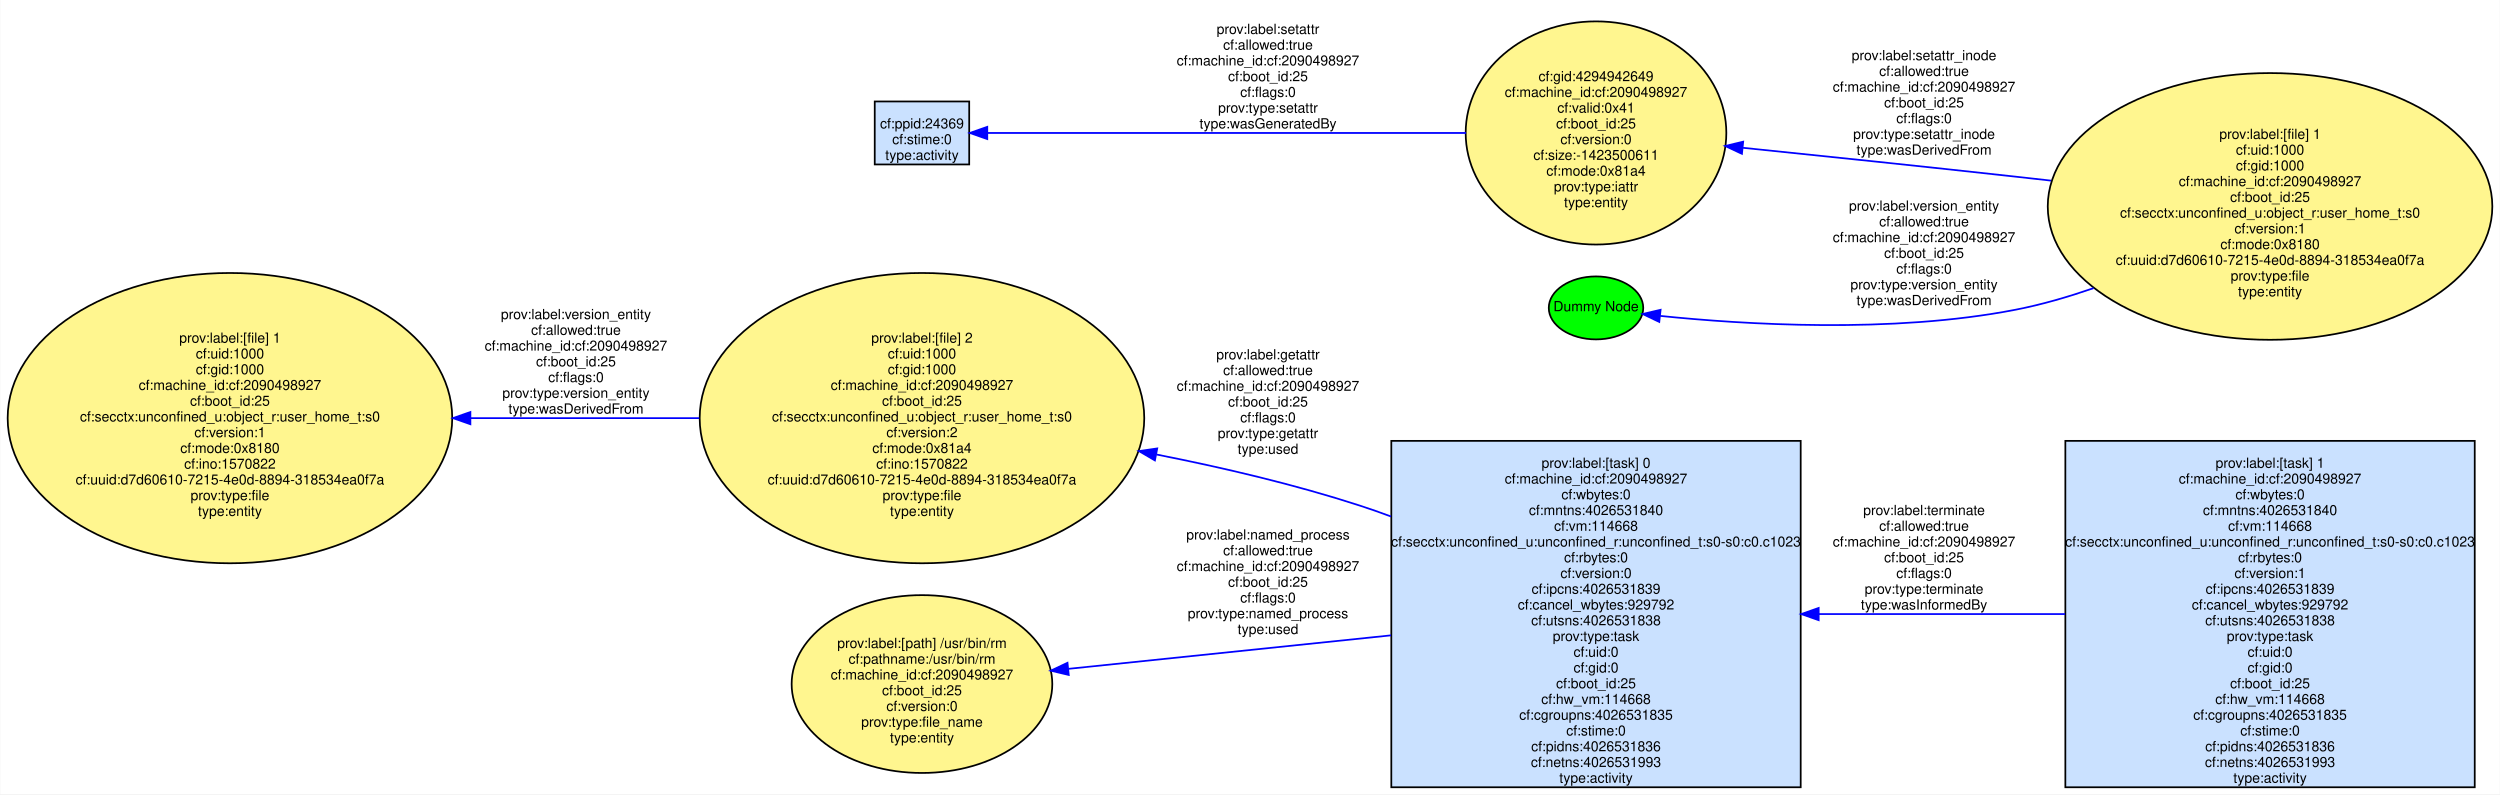
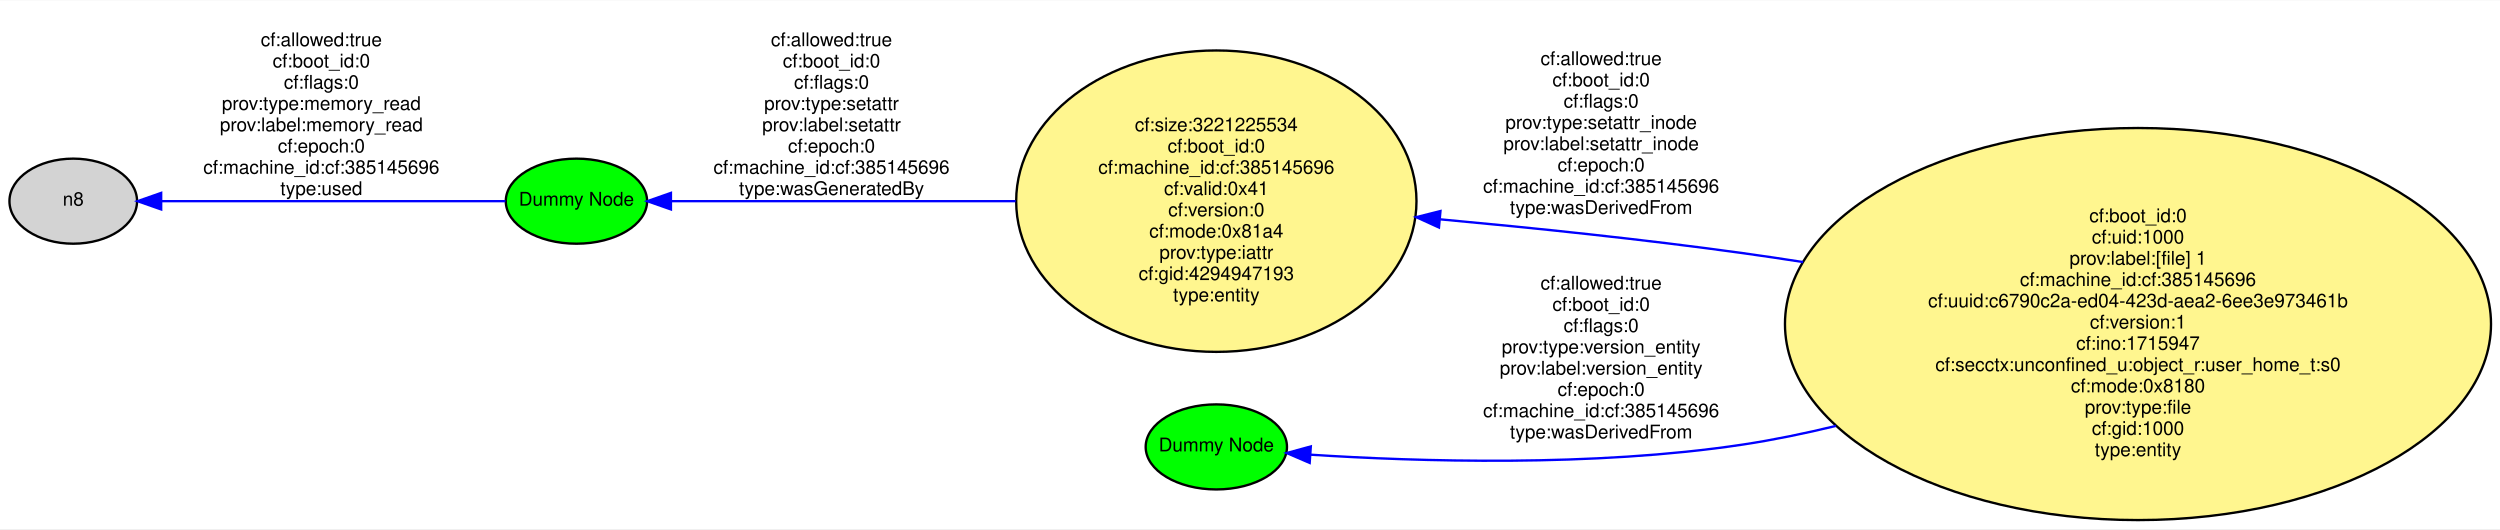
- <svg xmlns="http://www.w3.org/2000/svg" width="1429pt" height="454pt" viewBox="0.00 0.00 1428.68 454.00">
-   <g id="graph0" class="graph" transform="scale(1 1) rotate(0) translate(4 450)">
-     <polygon fill="#ffffff" stroke="transparent" points="-4,4 -4,-450 1424.675,-450 1424.675,4 -4,4" />
+ <svg xmlns="http://www.w3.org/2000/svg" width="1058pt" height="224pt" viewBox="0.00 0.00 1058.01 223.73">
+   <g id="graph0" class="graph" transform="scale(1 1) rotate(0) translate(4 219.7315)">
+     <polygon fill="#ffffff" stroke="transparent" points="-4,4 -4,-219.732 1054.007,-219.732 1054.007,4 -4,4" />
    <g id="node1" class="node">
-       <polygon fill="#cae1ff" stroke="#000000" points="1025.117,-198 791.117,-198 791.117,0 1025.117,0 1025.117,-198" />
-       <text text-anchor="middle" x="908.117" y="-182.6" font-family="Helvetica,sans-Serif" font-size="8.00" fill="#000000">prov:label:[task] 0</text>
-       <text text-anchor="middle" x="908.117" y="-173.6" font-family="Helvetica,sans-Serif" font-size="8.00" fill="#000000">cf:machine_id:cf:2090498927</text>
-       <text text-anchor="middle" x="908.117" y="-164.6" font-family="Helvetica,sans-Serif" font-size="8.00" fill="#000000">cf:wbytes:0</text>
-       <text text-anchor="middle" x="908.117" y="-155.6" font-family="Helvetica,sans-Serif" font-size="8.00" fill="#000000">cf:mntns:4026531840</text>
-       <text text-anchor="middle" x="908.117" y="-146.6" font-family="Helvetica,sans-Serif" font-size="8.00" fill="#000000">cf:vm:114668</text>
-       <text text-anchor="middle" x="908.117" y="-137.6" font-family="Helvetica,sans-Serif" font-size="8.00" fill="#000000">cf:secctx:unconfined_u:unconfined_r:unconfined_t:s0-s0:c0.c1023</text>
-       <text text-anchor="middle" x="908.117" y="-128.6" font-family="Helvetica,sans-Serif" font-size="8.00" fill="#000000">cf:rbytes:0</text>
-       <text text-anchor="middle" x="908.117" y="-119.6" font-family="Helvetica,sans-Serif" font-size="8.00" fill="#000000">cf:version:0</text>
-       <text text-anchor="middle" x="908.117" y="-110.6" font-family="Helvetica,sans-Serif" font-size="8.00" fill="#000000">cf:ipcns:4026531839</text>
-       <text text-anchor="middle" x="908.117" y="-101.6" font-family="Helvetica,sans-Serif" font-size="8.00" fill="#000000">cf:cancel_wbytes:929792</text>
-       <text text-anchor="middle" x="908.117" y="-92.6" font-family="Helvetica,sans-Serif" font-size="8.00" fill="#000000">cf:utsns:4026531838</text>
-       <text text-anchor="middle" x="908.117" y="-83.6" font-family="Helvetica,sans-Serif" font-size="8.00" fill="#000000">prov:type:task</text>
-       <text text-anchor="middle" x="908.117" y="-74.6" font-family="Helvetica,sans-Serif" font-size="8.00" fill="#000000">cf:uid:0</text>
-       <text text-anchor="middle" x="908.117" y="-65.6" font-family="Helvetica,sans-Serif" font-size="8.00" fill="#000000">cf:gid:0</text>
-       <text text-anchor="middle" x="908.117" y="-56.6" font-family="Helvetica,sans-Serif" font-size="8.00" fill="#000000">cf:boot_id:25</text>
-       <text text-anchor="middle" x="908.117" y="-47.6" font-family="Helvetica,sans-Serif" font-size="8.00" fill="#000000">cf:hw_vm:114668</text>
-       <text text-anchor="middle" x="908.117" y="-38.6" font-family="Helvetica,sans-Serif" font-size="8.00" fill="#000000">cf:cgroupns:4026531835</text>
-       <text text-anchor="middle" x="908.117" y="-29.6" font-family="Helvetica,sans-Serif" font-size="8.00" fill="#000000">cf:stime:0</text>
-       <text text-anchor="middle" x="908.117" y="-20.6" font-family="Helvetica,sans-Serif" font-size="8.00" fill="#000000">cf:pidns:4026531836</text>
-       <text text-anchor="middle" x="908.117" y="-11.6" font-family="Helvetica,sans-Serif" font-size="8.00" fill="#000000">cf:netns:4026531993</text>
-       <text text-anchor="middle" x="908.117" y="-2.6" font-family="Helvetica,sans-Serif" font-size="8.00" fill="#000000">type:activity</text>
+       <ellipse fill="#fff68f" stroke="#000000" cx="510.755" cy="-134.732" rx="84.706" ry="63.779" />
+       <text text-anchor="middle" x="510.755" y="-164.332" font-family="Helvetica,sans-Serif" font-size="8.00" fill="#000000">cf:size:3221225534</text>
+       <text text-anchor="middle" x="510.755" y="-155.332" font-family="Helvetica,sans-Serif" font-size="8.00" fill="#000000">cf:boot_id:0</text>
+       <text text-anchor="middle" x="510.755" y="-146.332" font-family="Helvetica,sans-Serif" font-size="8.00" fill="#000000">cf:machine_id:cf:385145696</text>
+       <text text-anchor="middle" x="510.755" y="-137.332" font-family="Helvetica,sans-Serif" font-size="8.00" fill="#000000">cf:valid:0x41</text>
+       <text text-anchor="middle" x="510.755" y="-128.332" font-family="Helvetica,sans-Serif" font-size="8.00" fill="#000000">cf:version:0</text>
+       <text text-anchor="middle" x="510.755" y="-119.332" font-family="Helvetica,sans-Serif" font-size="8.00" fill="#000000">cf:mode:0x81a4</text>
+       <text text-anchor="middle" x="510.755" y="-110.332" font-family="Helvetica,sans-Serif" font-size="8.00" fill="#000000">prov:type:iattr</text>
+       <text text-anchor="middle" x="510.755" y="-101.332" font-family="Helvetica,sans-Serif" font-size="8.00" fill="#000000">cf:gid:4294947193</text>
+       <text text-anchor="middle" x="510.755" y="-92.332" font-family="Helvetica,sans-Serif" font-size="8.00" fill="#000000">type:entity</text>
+     </g>
+     <g id="node3" class="node">
+       <ellipse fill="#00ff00" stroke="#000000" cx="239.951" cy="-134.732" rx="29.902" ry="18" />
+       <text text-anchor="middle" x="239.951" y="-132.832" font-family="Helvetica,sans-Serif" font-size="8.00" fill="#000000">Dummy Node</text>
+     </g>
+     <g id="edge2" class="edge">
+       <path fill="none" stroke="#0000ff" d="M425.814,-134.732C377.182,-134.732 318.416,-134.732 280.163,-134.732" />
+       <polygon fill="#0000ff" stroke="#0000ff" points="279.943,-131.232 269.943,-134.732 279.943,-138.232 279.943,-131.232" />
+       <text text-anchor="middle" x="347.902" y="-200.332" font-family="Helvetica,sans-Serif" font-size="8.00" fill="#000000">cf:allowed:true</text>
+       <text text-anchor="middle" x="347.902" y="-191.332" font-family="Helvetica,sans-Serif" font-size="8.00" fill="#000000">cf:boot_id:0</text>
+       <text text-anchor="middle" x="347.902" y="-182.332" font-family="Helvetica,sans-Serif" font-size="8.00" fill="#000000">cf:flags:0</text>
+       <text text-anchor="middle" x="347.902" y="-173.332" font-family="Helvetica,sans-Serif" font-size="8.00" fill="#000000">prov:type:setattr</text>
+       <text text-anchor="middle" x="347.902" y="-164.332" font-family="Helvetica,sans-Serif" font-size="8.00" fill="#000000">prov:label:setattr</text>
+       <text text-anchor="middle" x="347.902" y="-155.332" font-family="Helvetica,sans-Serif" font-size="8.00" fill="#000000">cf:epoch:0</text>
+       <text text-anchor="middle" x="347.902" y="-146.332" font-family="Helvetica,sans-Serif" font-size="8.00" fill="#000000">cf:machine_id:cf:385145696</text>
+       <text text-anchor="middle" x="347.902" y="-137.332" font-family="Helvetica,sans-Serif" font-size="8.00" fill="#000000">type:wasGeneratedBy</text>
+     </g>
+     <g id="node2" class="node">
+       <ellipse fill="#fff68f" stroke="#000000" cx="900.807" cy="-82.731" rx="149.399" ry="82.964" />
+       <text text-anchor="middle" x="900.807" y="-125.832" font-family="Helvetica,sans-Serif" font-size="8.00" fill="#000000">cf:boot_id:0</text>
+       <text text-anchor="middle" x="900.807" y="-116.832" font-family="Helvetica,sans-Serif" font-size="8.00" fill="#000000">cf:uid:1000</text>
+       <text text-anchor="middle" x="900.807" y="-107.832" font-family="Helvetica,sans-Serif" font-size="8.00" fill="#000000">prov:label:[file] 1</text>
+       <text text-anchor="middle" x="900.807" y="-98.832" font-family="Helvetica,sans-Serif" font-size="8.00" fill="#000000">cf:machine_id:cf:385145696</text>
+       <text text-anchor="middle" x="900.807" y="-89.832" font-family="Helvetica,sans-Serif" font-size="8.00" fill="#000000">cf:uuid:c6790c2a-ed04-423d-aea2-6ee3e973461b</text>
+       <text text-anchor="middle" x="900.807" y="-80.832" font-family="Helvetica,sans-Serif" font-size="8.00" fill="#000000">cf:version:1</text>
+       <text text-anchor="middle" x="900.807" y="-71.832" font-family="Helvetica,sans-Serif" font-size="8.00" fill="#000000">cf:ino:1715947</text>
+       <text text-anchor="middle" x="900.807" y="-62.831" font-family="Helvetica,sans-Serif" font-size="8.00" fill="#000000">cf:secctx:unconfined_u:object_r:user_home_t:s0</text>
+       <text text-anchor="middle" x="900.807" y="-53.831" font-family="Helvetica,sans-Serif" font-size="8.00" fill="#000000">cf:mode:0x8180</text>
+       <text text-anchor="middle" x="900.807" y="-44.831" font-family="Helvetica,sans-Serif" font-size="8.00" fill="#000000">prov:type:file</text>
+       <text text-anchor="middle" x="900.807" y="-35.831" font-family="Helvetica,sans-Serif" font-size="8.00" fill="#000000">cf:gid:1000</text>
+       <text text-anchor="middle" x="900.807" y="-26.831" font-family="Helvetica,sans-Serif" font-size="8.00" fill="#000000">type:entity</text>
+     </g>
+     <g id="edge4" class="edge">
+       <path fill="none" stroke="#0000ff" d="M759.087,-108.96C750.477,-110.305 741.933,-111.576 733.608,-112.731 691.718,-118.548 645.19,-123.394 605.529,-127.043" />
+       <polygon fill="#0000ff" stroke="#0000ff" points="604.977,-123.579 595.335,-127.969 605.611,-130.55 604.977,-123.579" />
+       <text text-anchor="middle" x="673.608" y="-192.332" font-family="Helvetica,sans-Serif" font-size="8.00" fill="#000000">cf:allowed:true</text>
+       <text text-anchor="middle" x="673.608" y="-183.332" font-family="Helvetica,sans-Serif" font-size="8.00" fill="#000000">cf:boot_id:0</text>
+       <text text-anchor="middle" x="673.608" y="-174.332" font-family="Helvetica,sans-Serif" font-size="8.00" fill="#000000">cf:flags:0</text>
+       <text text-anchor="middle" x="673.608" y="-165.332" font-family="Helvetica,sans-Serif" font-size="8.00" fill="#000000">prov:type:setattr_inode</text>
+       <text text-anchor="middle" x="673.608" y="-156.332" font-family="Helvetica,sans-Serif" font-size="8.00" fill="#000000">prov:label:setattr_inode</text>
+       <text text-anchor="middle" x="673.608" y="-147.332" font-family="Helvetica,sans-Serif" font-size="8.00" fill="#000000">cf:epoch:0</text>
+       <text text-anchor="middle" x="673.608" y="-138.332" font-family="Helvetica,sans-Serif" font-size="8.00" fill="#000000">cf:machine_id:cf:385145696</text>
+       <text text-anchor="middle" x="673.608" y="-129.332" font-family="Helvetica,sans-Serif" font-size="8.00" fill="#000000">type:wasDerivedFrom</text>
    </g>
    <g id="node4" class="node">
-       <ellipse fill="#fff68f" stroke="#000000" cx="522.838" cy="-211" rx="127.059" ry="82.964" />
-       <text text-anchor="middle" x="522.838" y="-254.1" font-family="Helvetica,sans-Serif" font-size="8.00" fill="#000000">prov:label:[file] 2</text>
-       <text text-anchor="middle" x="522.838" y="-245.1" font-family="Helvetica,sans-Serif" font-size="8.00" fill="#000000">cf:uid:1000</text>
-       <text text-anchor="middle" x="522.838" y="-236.1" font-family="Helvetica,sans-Serif" font-size="8.00" fill="#000000">cf:gid:1000</text>
-       <text text-anchor="middle" x="522.838" y="-227.1" font-family="Helvetica,sans-Serif" font-size="8.00" fill="#000000">cf:machine_id:cf:2090498927</text>
-       <text text-anchor="middle" x="522.838" y="-218.1" font-family="Helvetica,sans-Serif" font-size="8.00" fill="#000000">cf:boot_id:25</text>
-       <text text-anchor="middle" x="522.838" y="-209.1" font-family="Helvetica,sans-Serif" font-size="8.00" fill="#000000">cf:secctx:unconfined_u:object_r:user_home_t:s0</text>
-       <text text-anchor="middle" x="522.838" y="-200.1" font-family="Helvetica,sans-Serif" font-size="8.00" fill="#000000">cf:version:2</text>
-       <text text-anchor="middle" x="522.838" y="-191.1" font-family="Helvetica,sans-Serif" font-size="8.00" fill="#000000">cf:mode:0x81a4</text>
-       <text text-anchor="middle" x="522.838" y="-182.1" font-family="Helvetica,sans-Serif" font-size="8.00" fill="#000000">cf:ino:1570822</text>
-       <text text-anchor="middle" x="522.838" y="-173.1" font-family="Helvetica,sans-Serif" font-size="8.00" fill="#000000">cf:uuid:d7d60610-7215-4e0d-8894-318534ea0f7a</text>
-       <text text-anchor="middle" x="522.838" y="-164.1" font-family="Helvetica,sans-Serif" font-size="8.00" fill="#000000">prov:type:file</text>
-       <text text-anchor="middle" x="522.838" y="-155.1" font-family="Helvetica,sans-Serif" font-size="8.00" fill="#000000">type:entity</text>
+       <ellipse fill="#00ff00" stroke="#000000" cx="510.755" cy="-30.732" rx="29.902" ry="18" />
+       <text text-anchor="middle" x="510.755" y="-28.831" font-family="Helvetica,sans-Serif" font-size="8.00" fill="#000000">Dummy Node</text>
+     </g>
+     <g id="edge3" class="edge">
+       <path fill="none" stroke="#0000ff" d="M772.971,-39.622C759.796,-36.421 746.51,-33.685 733.608,-31.732 670.215,-22.133 595.512,-24.542 550.705,-27.435" />
+       <polygon fill="#0000ff" stroke="#0000ff" points="550.263,-23.957 540.526,-28.134 550.742,-30.941 550.263,-23.957" />
+       <text text-anchor="middle" x="673.608" y="-97.332" font-family="Helvetica,sans-Serif" font-size="8.00" fill="#000000">cf:allowed:true</text>
+       <text text-anchor="middle" x="673.608" y="-88.332" font-family="Helvetica,sans-Serif" font-size="8.00" fill="#000000">cf:boot_id:0</text>
+       <text text-anchor="middle" x="673.608" y="-79.332" font-family="Helvetica,sans-Serif" font-size="8.00" fill="#000000">cf:flags:0</text>
+       <text text-anchor="middle" x="673.608" y="-70.332" font-family="Helvetica,sans-Serif" font-size="8.00" fill="#000000">prov:type:version_entity</text>
+       <text text-anchor="middle" x="673.608" y="-61.331" font-family="Helvetica,sans-Serif" font-size="8.00" fill="#000000">prov:label:version_entity</text>
+       <text text-anchor="middle" x="673.608" y="-52.331" font-family="Helvetica,sans-Serif" font-size="8.00" fill="#000000">cf:epoch:0</text>
+       <text text-anchor="middle" x="673.608" y="-43.331" font-family="Helvetica,sans-Serif" font-size="8.00" fill="#000000">cf:machine_id:cf:385145696</text>
+       <text text-anchor="middle" x="673.608" y="-34.331" font-family="Helvetica,sans-Serif" font-size="8.00" fill="#000000">type:wasDerivedFrom</text>
+     </g>
+     <g id="node5" class="node">
+       <ellipse fill="#d3d3d3" stroke="#000000" cx="27" cy="-134.732" rx="27" ry="18" />
+       <text text-anchor="middle" x="27" y="-132.832" font-family="Helvetica,sans-Serif" font-size="8.00" fill="#000000">n8</text>
    </g>
    <g id="edge1" class="edge">
-       <path fill="none" stroke="#0000ff" d="M790.96,-154.759C784.975,-156.991 779.004,-159.089 773.117,-161 736.073,-173.024 694.963,-182.685 656.945,-190.189" />
-       <polygon fill="#0000ff" stroke="#0000ff" points="655.984,-186.81 646.833,-192.149 657.316,-193.682 655.984,-186.81" />
-       <text text-anchor="middle" x="720.617" y="-244.6" font-family="Helvetica,sans-Serif" font-size="8.00" fill="#000000">prov:label:getattr</text>
-       <text text-anchor="middle" x="720.617" y="-235.6" font-family="Helvetica,sans-Serif" font-size="8.00" fill="#000000">cf:allowed:true</text>
-       <text text-anchor="middle" x="720.617" y="-226.6" font-family="Helvetica,sans-Serif" font-size="8.00" fill="#000000">cf:machine_id:cf:2090498927</text>
-       <text text-anchor="middle" x="720.617" y="-217.6" font-family="Helvetica,sans-Serif" font-size="8.00" fill="#000000">cf:boot_id:25</text>
-       <text text-anchor="middle" x="720.617" y="-208.6" font-family="Helvetica,sans-Serif" font-size="8.00" fill="#000000">cf:flags:0</text>
-       <text text-anchor="middle" x="720.617" y="-199.6" font-family="Helvetica,sans-Serif" font-size="8.00" fill="#000000">prov:type:getattr</text>
-       <text text-anchor="middle" x="720.617" y="-190.6" font-family="Helvetica,sans-Serif" font-size="8.00" fill="#000000">type:used</text>
-     </g>
-     <g id="node7" class="node">
-       <ellipse fill="#fff68f" stroke="#000000" cx="522.838" cy="-59" rx="74.493" ry="50.824" />
-       <text text-anchor="middle" x="522.838" y="-79.6" font-family="Helvetica,sans-Serif" font-size="8.00" fill="#000000">prov:label:[path] /usr/bin/rm</text>
-       <text text-anchor="middle" x="522.838" y="-70.6" font-family="Helvetica,sans-Serif" font-size="8.00" fill="#000000">cf:pathname:/usr/bin/rm</text>
-       <text text-anchor="middle" x="522.838" y="-61.6" font-family="Helvetica,sans-Serif" font-size="8.00" fill="#000000">cf:machine_id:cf:2090498927</text>
-       <text text-anchor="middle" x="522.838" y="-52.6" font-family="Helvetica,sans-Serif" font-size="8.00" fill="#000000">cf:boot_id:25</text>
-       <text text-anchor="middle" x="522.838" y="-43.6" font-family="Helvetica,sans-Serif" font-size="8.00" fill="#000000">cf:version:0</text>
-       <text text-anchor="middle" x="522.838" y="-34.6" font-family="Helvetica,sans-Serif" font-size="8.00" fill="#000000">prov:type:file_name</text>
-       <text text-anchor="middle" x="522.838" y="-25.6" font-family="Helvetica,sans-Serif" font-size="8.00" fill="#000000">type:entity</text>
-     </g>
-     <g id="edge2" class="edge">
-       <path fill="none" stroke="#0000ff" d="M790.951,-86.836C731.467,-80.66 660.58,-73.3 606.638,-67.7" />
-       <polygon fill="#0000ff" stroke="#0000ff" points="606.736,-64.192 596.428,-66.64 606.013,-71.154 606.736,-64.192" />
-       <text text-anchor="middle" x="720.617" y="-141.6" font-family="Helvetica,sans-Serif" font-size="8.00" fill="#000000">prov:label:named_process</text>
-       <text text-anchor="middle" x="720.617" y="-132.6" font-family="Helvetica,sans-Serif" font-size="8.00" fill="#000000">cf:allowed:true</text>
-       <text text-anchor="middle" x="720.617" y="-123.6" font-family="Helvetica,sans-Serif" font-size="8.00" fill="#000000">cf:machine_id:cf:2090498927</text>
-       <text text-anchor="middle" x="720.617" y="-114.6" font-family="Helvetica,sans-Serif" font-size="8.00" fill="#000000">cf:boot_id:25</text>
-       <text text-anchor="middle" x="720.617" y="-105.6" font-family="Helvetica,sans-Serif" font-size="8.00" fill="#000000">cf:flags:0</text>
-       <text text-anchor="middle" x="720.617" y="-96.6" font-family="Helvetica,sans-Serif" font-size="8.00" fill="#000000">prov:type:named_process</text>
-       <text text-anchor="middle" x="720.617" y="-87.6" font-family="Helvetica,sans-Serif" font-size="8.00" fill="#000000">type:used</text>
-     </g>
-     <g id="node2" class="node">
-       <polygon fill="#cae1ff" stroke="#000000" points="1410.396,-198 1176.396,-198 1176.396,0 1410.396,0 1410.396,-198" />
-       <text text-anchor="middle" x="1293.396" y="-182.6" font-family="Helvetica,sans-Serif" font-size="8.00" fill="#000000">prov:label:[task] 1</text>
-       <text text-anchor="middle" x="1293.396" y="-173.6" font-family="Helvetica,sans-Serif" font-size="8.00" fill="#000000">cf:machine_id:cf:2090498927</text>
-       <text text-anchor="middle" x="1293.396" y="-164.6" font-family="Helvetica,sans-Serif" font-size="8.00" fill="#000000">cf:wbytes:0</text>
-       <text text-anchor="middle" x="1293.396" y="-155.6" font-family="Helvetica,sans-Serif" font-size="8.00" fill="#000000">cf:mntns:4026531840</text>
-       <text text-anchor="middle" x="1293.396" y="-146.6" font-family="Helvetica,sans-Serif" font-size="8.00" fill="#000000">cf:vm:114668</text>
-       <text text-anchor="middle" x="1293.396" y="-137.6" font-family="Helvetica,sans-Serif" font-size="8.00" fill="#000000">cf:secctx:unconfined_u:unconfined_r:unconfined_t:s0-s0:c0.c1023</text>
-       <text text-anchor="middle" x="1293.396" y="-128.6" font-family="Helvetica,sans-Serif" font-size="8.00" fill="#000000">cf:rbytes:0</text>
-       <text text-anchor="middle" x="1293.396" y="-119.6" font-family="Helvetica,sans-Serif" font-size="8.00" fill="#000000">cf:version:1</text>
-       <text text-anchor="middle" x="1293.396" y="-110.6" font-family="Helvetica,sans-Serif" font-size="8.00" fill="#000000">cf:ipcns:4026531839</text>
-       <text text-anchor="middle" x="1293.396" y="-101.6" font-family="Helvetica,sans-Serif" font-size="8.00" fill="#000000">cf:cancel_wbytes:929792</text>
-       <text text-anchor="middle" x="1293.396" y="-92.6" font-family="Helvetica,sans-Serif" font-size="8.00" fill="#000000">cf:utsns:4026531838</text>
-       <text text-anchor="middle" x="1293.396" y="-83.6" font-family="Helvetica,sans-Serif" font-size="8.00" fill="#000000">prov:type:task</text>
-       <text text-anchor="middle" x="1293.396" y="-74.6" font-family="Helvetica,sans-Serif" font-size="8.00" fill="#000000">cf:uid:0</text>
-       <text text-anchor="middle" x="1293.396" y="-65.6" font-family="Helvetica,sans-Serif" font-size="8.00" fill="#000000">cf:gid:0</text>
-       <text text-anchor="middle" x="1293.396" y="-56.6" font-family="Helvetica,sans-Serif" font-size="8.00" fill="#000000">cf:boot_id:25</text>
-       <text text-anchor="middle" x="1293.396" y="-47.6" font-family="Helvetica,sans-Serif" font-size="8.00" fill="#000000">cf:hw_vm:114668</text>
-       <text text-anchor="middle" x="1293.396" y="-38.6" font-family="Helvetica,sans-Serif" font-size="8.00" fill="#000000">cf:cgroupns:4026531835</text>
-       <text text-anchor="middle" x="1293.396" y="-29.6" font-family="Helvetica,sans-Serif" font-size="8.00" fill="#000000">cf:stime:0</text>
-       <text text-anchor="middle" x="1293.396" y="-20.6" font-family="Helvetica,sans-Serif" font-size="8.00" fill="#000000">cf:pidns:4026531836</text>
-       <text text-anchor="middle" x="1293.396" y="-11.6" font-family="Helvetica,sans-Serif" font-size="8.00" fill="#000000">cf:netns:4026531993</text>
-       <text text-anchor="middle" x="1293.396" y="-2.6" font-family="Helvetica,sans-Serif" font-size="8.00" fill="#000000">type:activity</text>
-     </g>
-     <g id="edge4" class="edge">
-       <path fill="none" stroke="#0000ff" d="M1176.23,-99C1131.773,-99 1080.945,-99 1035.582,-99" />
-       <polygon fill="#0000ff" stroke="#0000ff" points="1035.389,-95.5 1025.389,-99 1035.389,-102.5 1035.389,-95.5" />
-       <text text-anchor="middle" x="1095.617" y="-155.6" font-family="Helvetica,sans-Serif" font-size="8.00" fill="#000000">prov:label:terminate</text>
-       <text text-anchor="middle" x="1095.617" y="-146.6" font-family="Helvetica,sans-Serif" font-size="8.00" fill="#000000">cf:allowed:true</text>
-       <text text-anchor="middle" x="1095.617" y="-137.6" font-family="Helvetica,sans-Serif" font-size="8.00" fill="#000000">cf:machine_id:cf:2090498927</text>
-       <text text-anchor="middle" x="1095.617" y="-128.6" font-family="Helvetica,sans-Serif" font-size="8.00" fill="#000000">cf:boot_id:25</text>
-       <text text-anchor="middle" x="1095.617" y="-119.6" font-family="Helvetica,sans-Serif" font-size="8.00" fill="#000000">cf:flags:0</text>
-       <text text-anchor="middle" x="1095.617" y="-110.6" font-family="Helvetica,sans-Serif" font-size="8.00" fill="#000000">prov:type:terminate</text>
-       <text text-anchor="middle" x="1095.617" y="-101.6" font-family="Helvetica,sans-Serif" font-size="8.00" fill="#000000">type:wasInformedBy</text>
-     </g>
-     <g id="node3" class="node">
-       <polygon fill="#cae1ff" stroke="#000000" points="549.838,-392 495.838,-392 495.838,-356 549.838,-356 549.838,-392" />
-       <text text-anchor="middle" x="522.838" y="-376.6" font-family="Helvetica,sans-Serif" font-size="8.00" fill="#000000">cf:ppid:24369</text>
-       <text text-anchor="middle" x="522.838" y="-367.6" font-family="Helvetica,sans-Serif" font-size="8.00" fill="#000000">cf:stime:0</text>
-       <text text-anchor="middle" x="522.838" y="-358.6" font-family="Helvetica,sans-Serif" font-size="8.00" fill="#000000">type:activity</text>
-     </g>
-     <g id="node8" class="node">
-       <ellipse fill="#fff68f" stroke="#000000" cx="127.279" cy="-211" rx="127.059" ry="82.964" />
-       <text text-anchor="middle" x="127.279" y="-254.1" font-family="Helvetica,sans-Serif" font-size="8.00" fill="#000000">prov:label:[file] 1</text>
-       <text text-anchor="middle" x="127.279" y="-245.1" font-family="Helvetica,sans-Serif" font-size="8.00" fill="#000000">cf:uid:1000</text>
-       <text text-anchor="middle" x="127.279" y="-236.1" font-family="Helvetica,sans-Serif" font-size="8.00" fill="#000000">cf:gid:1000</text>
-       <text text-anchor="middle" x="127.279" y="-227.1" font-family="Helvetica,sans-Serif" font-size="8.00" fill="#000000">cf:machine_id:cf:2090498927</text>
-       <text text-anchor="middle" x="127.279" y="-218.1" font-family="Helvetica,sans-Serif" font-size="8.00" fill="#000000">cf:boot_id:25</text>
-       <text text-anchor="middle" x="127.279" y="-209.1" font-family="Helvetica,sans-Serif" font-size="8.00" fill="#000000">cf:secctx:unconfined_u:object_r:user_home_t:s0</text>
-       <text text-anchor="middle" x="127.279" y="-200.1" font-family="Helvetica,sans-Serif" font-size="8.00" fill="#000000">cf:version:1</text>
-       <text text-anchor="middle" x="127.279" y="-191.1" font-family="Helvetica,sans-Serif" font-size="8.00" fill="#000000">cf:mode:0x8180</text>
-       <text text-anchor="middle" x="127.279" y="-182.1" font-family="Helvetica,sans-Serif" font-size="8.00" fill="#000000">cf:ino:1570822</text>
-       <text text-anchor="middle" x="127.279" y="-173.1" font-family="Helvetica,sans-Serif" font-size="8.00" fill="#000000">cf:uuid:d7d60610-7215-4e0d-8894-318534ea0f7a</text>
-       <text text-anchor="middle" x="127.279" y="-164.1" font-family="Helvetica,sans-Serif" font-size="8.00" fill="#000000">prov:type:file</text>
-       <text text-anchor="middle" x="127.279" y="-155.1" font-family="Helvetica,sans-Serif" font-size="8.00" fill="#000000">type:entity</text>
-     </g>
-     <g id="edge5" class="edge">
-       <path fill="none" stroke="#0000ff" d="M395.503,-211C353.791,-211 307.269,-211 264.836,-211" />
-       <polygon fill="#0000ff" stroke="#0000ff" points="264.714,-207.5 254.714,-211 264.714,-214.5 264.714,-207.5" />
-       <text text-anchor="middle" x="325.058" y="-267.6" font-family="Helvetica,sans-Serif" font-size="8.00" fill="#000000">prov:label:version_entity</text>
-       <text text-anchor="middle" x="325.058" y="-258.6" font-family="Helvetica,sans-Serif" font-size="8.00" fill="#000000">cf:allowed:true</text>
-       <text text-anchor="middle" x="325.058" y="-249.6" font-family="Helvetica,sans-Serif" font-size="8.00" fill="#000000">cf:machine_id:cf:2090498927</text>
-       <text text-anchor="middle" x="325.058" y="-240.6" font-family="Helvetica,sans-Serif" font-size="8.00" fill="#000000">cf:boot_id:25</text>
-       <text text-anchor="middle" x="325.058" y="-231.6" font-family="Helvetica,sans-Serif" font-size="8.00" fill="#000000">cf:flags:0</text>
-       <text text-anchor="middle" x="325.058" y="-222.6" font-family="Helvetica,sans-Serif" font-size="8.00" fill="#000000">prov:type:version_entity</text>
-       <text text-anchor="middle" x="325.058" y="-213.6" font-family="Helvetica,sans-Serif" font-size="8.00" fill="#000000">type:wasDerivedFrom</text>
-     </g>
-     <g id="node5" class="node">
-       <ellipse fill="#fff68f" stroke="#000000" cx="908.117" cy="-374" rx="74.493" ry="63.779" />
-       <text text-anchor="middle" x="908.117" y="-403.6" font-family="Helvetica,sans-Serif" font-size="8.00" fill="#000000">cf:gid:4294942649</text>
-       <text text-anchor="middle" x="908.117" y="-394.6" font-family="Helvetica,sans-Serif" font-size="8.00" fill="#000000">cf:machine_id:cf:2090498927</text>
-       <text text-anchor="middle" x="908.117" y="-385.6" font-family="Helvetica,sans-Serif" font-size="8.00" fill="#000000">cf:valid:0x41</text>
-       <text text-anchor="middle" x="908.117" y="-376.6" font-family="Helvetica,sans-Serif" font-size="8.00" fill="#000000">cf:boot_id:25</text>
-       <text text-anchor="middle" x="908.117" y="-367.6" font-family="Helvetica,sans-Serif" font-size="8.00" fill="#000000">cf:version:0</text>
-       <text text-anchor="middle" x="908.117" y="-358.6" font-family="Helvetica,sans-Serif" font-size="8.00" fill="#000000">cf:size:-1423500611</text>
-       <text text-anchor="middle" x="908.117" y="-349.6" font-family="Helvetica,sans-Serif" font-size="8.00" fill="#000000">cf:mode:0x81a4</text>
-       <text text-anchor="middle" x="908.117" y="-340.6" font-family="Helvetica,sans-Serif" font-size="8.00" fill="#000000">prov:type:iattr</text>
-       <text text-anchor="middle" x="908.117" y="-331.6" font-family="Helvetica,sans-Serif" font-size="8.00" fill="#000000">type:entity</text>
-     </g>
-     <g id="edge3" class="edge">
-       <path fill="none" stroke="#0000ff" d="M833.831,-374C751.974,-374 623.569,-374 560.439,-374" />
-       <polygon fill="#0000ff" stroke="#0000ff" points="560.16,-370.5 550.16,-374 560.16,-377.5 560.16,-370.5" />
-       <text text-anchor="middle" x="720.617" y="-430.6" font-family="Helvetica,sans-Serif" font-size="8.00" fill="#000000">prov:label:setattr</text>
-       <text text-anchor="middle" x="720.617" y="-421.6" font-family="Helvetica,sans-Serif" font-size="8.00" fill="#000000">cf:allowed:true</text>
-       <text text-anchor="middle" x="720.617" y="-412.6" font-family="Helvetica,sans-Serif" font-size="8.00" fill="#000000">cf:machine_id:cf:2090498927</text>
-       <text text-anchor="middle" x="720.617" y="-403.6" font-family="Helvetica,sans-Serif" font-size="8.00" fill="#000000">cf:boot_id:25</text>
-       <text text-anchor="middle" x="720.617" y="-394.6" font-family="Helvetica,sans-Serif" font-size="8.00" fill="#000000">cf:flags:0</text>
-       <text text-anchor="middle" x="720.617" y="-385.6" font-family="Helvetica,sans-Serif" font-size="8.00" fill="#000000">prov:type:setattr</text>
-       <text text-anchor="middle" x="720.617" y="-376.6" font-family="Helvetica,sans-Serif" font-size="8.00" fill="#000000">type:wasGeneratedBy</text>
-     </g>
-     <g id="node6" class="node">
-       <ellipse fill="#fff68f" stroke="#000000" cx="1293.396" cy="-332" rx="127.059" ry="76.235" />
-       <text text-anchor="middle" x="1293.396" y="-370.6" font-family="Helvetica,sans-Serif" font-size="8.00" fill="#000000">prov:label:[file] 1</text>
-       <text text-anchor="middle" x="1293.396" y="-361.6" font-family="Helvetica,sans-Serif" font-size="8.00" fill="#000000">cf:uid:1000</text>
-       <text text-anchor="middle" x="1293.396" y="-352.6" font-family="Helvetica,sans-Serif" font-size="8.00" fill="#000000">cf:gid:1000</text>
-       <text text-anchor="middle" x="1293.396" y="-343.6" font-family="Helvetica,sans-Serif" font-size="8.00" fill="#000000">cf:machine_id:cf:2090498927</text>
-       <text text-anchor="middle" x="1293.396" y="-334.6" font-family="Helvetica,sans-Serif" font-size="8.00" fill="#000000">cf:boot_id:25</text>
-       <text text-anchor="middle" x="1293.396" y="-325.6" font-family="Helvetica,sans-Serif" font-size="8.00" fill="#000000">cf:secctx:unconfined_u:object_r:user_home_t:s0</text>
-       <text text-anchor="middle" x="1293.396" y="-316.6" font-family="Helvetica,sans-Serif" font-size="8.00" fill="#000000">cf:version:1</text>
-       <text text-anchor="middle" x="1293.396" y="-307.6" font-family="Helvetica,sans-Serif" font-size="8.00" fill="#000000">cf:mode:0x8180</text>
-       <text text-anchor="middle" x="1293.396" y="-298.6" font-family="Helvetica,sans-Serif" font-size="8.00" fill="#000000">cf:uuid:d7d60610-7215-4e0d-8894-318534ea0f7a</text>
-       <text text-anchor="middle" x="1293.396" y="-289.6" font-family="Helvetica,sans-Serif" font-size="8.00" fill="#000000">prov:type:file</text>
-       <text text-anchor="middle" x="1293.396" y="-280.6" font-family="Helvetica,sans-Serif" font-size="8.00" fill="#000000">type:entity</text>
-     </g>
-     <g id="edge7" class="edge">
-       <path fill="none" stroke="#0000ff" d="M1168.2,-346.752C1161.407,-347.521 1154.679,-348.274 1148.117,-349 1096.341,-354.726 1038.24,-360.787 992.174,-365.508" />
-       <polygon fill="#0000ff" stroke="#0000ff" points="991.528,-362.055 981.936,-366.555 992.241,-369.019 991.528,-362.055" />
-       <text text-anchor="middle" x="1095.617" y="-415.6" font-family="Helvetica,sans-Serif" font-size="8.00" fill="#000000">prov:label:setattr_inode</text>
-       <text text-anchor="middle" x="1095.617" y="-406.6" font-family="Helvetica,sans-Serif" font-size="8.00" fill="#000000">cf:allowed:true</text>
-       <text text-anchor="middle" x="1095.617" y="-397.6" font-family="Helvetica,sans-Serif" font-size="8.00" fill="#000000">cf:machine_id:cf:2090498927</text>
-       <text text-anchor="middle" x="1095.617" y="-388.6" font-family="Helvetica,sans-Serif" font-size="8.00" fill="#000000">cf:boot_id:25</text>
-       <text text-anchor="middle" x="1095.617" y="-379.6" font-family="Helvetica,sans-Serif" font-size="8.00" fill="#000000">cf:flags:0</text>
-       <text text-anchor="middle" x="1095.617" y="-370.6" font-family="Helvetica,sans-Serif" font-size="8.00" fill="#000000">prov:type:setattr_inode</text>
-       <text text-anchor="middle" x="1095.617" y="-361.6" font-family="Helvetica,sans-Serif" font-size="8.00" fill="#000000">type:wasDerivedFrom</text>
-     </g>
-     <g id="node9" class="node">
-       <ellipse fill="#00ff00" stroke="#000000" cx="908.117" cy="-274" rx="27" ry="18" />
-       <text text-anchor="middle" x="908.117" y="-272.1" font-family="Helvetica,sans-Serif" font-size="8.00" fill="#000000">Dummy Node</text>
-     </g>
-     <g id="edge6" class="edge">
-       <path fill="none" stroke="#0000ff" d="M1192.53,-285.308C1177.898,-280.23 1162.812,-275.87 1148.117,-273 1077.211,-259.151 992.26,-264.521 944.814,-269.428" />
-       <polygon fill="#0000ff" stroke="#0000ff" points="944.279,-265.966 934.715,-270.525 945.035,-272.925 944.279,-265.966" />
-       <text text-anchor="middle" x="1095.617" y="-329.6" font-family="Helvetica,sans-Serif" font-size="8.00" fill="#000000">prov:label:version_entity</text>
-       <text text-anchor="middle" x="1095.617" y="-320.6" font-family="Helvetica,sans-Serif" font-size="8.00" fill="#000000">cf:allowed:true</text>
-       <text text-anchor="middle" x="1095.617" y="-311.6" font-family="Helvetica,sans-Serif" font-size="8.00" fill="#000000">cf:machine_id:cf:2090498927</text>
-       <text text-anchor="middle" x="1095.617" y="-302.6" font-family="Helvetica,sans-Serif" font-size="8.00" fill="#000000">cf:boot_id:25</text>
-       <text text-anchor="middle" x="1095.617" y="-293.6" font-family="Helvetica,sans-Serif" font-size="8.00" fill="#000000">cf:flags:0</text>
-       <text text-anchor="middle" x="1095.617" y="-284.6" font-family="Helvetica,sans-Serif" font-size="8.00" fill="#000000">prov:type:version_entity</text>
-       <text text-anchor="middle" x="1095.617" y="-275.6" font-family="Helvetica,sans-Serif" font-size="8.00" fill="#000000">type:wasDerivedFrom</text>
+       <path fill="none" stroke="#0000ff" d="M209.892,-134.732C171.713,-134.732 105.828,-134.732 64.429,-134.732" />
+       <polygon fill="#0000ff" stroke="#0000ff" points="64.209,-131.232 54.209,-134.732 64.209,-138.232 64.209,-131.232" />
+       <text text-anchor="middle" x="132" y="-200.332" font-family="Helvetica,sans-Serif" font-size="8.00" fill="#000000">cf:allowed:true</text>
+       <text text-anchor="middle" x="132" y="-191.332" font-family="Helvetica,sans-Serif" font-size="8.00" fill="#000000">cf:boot_id:0</text>
+       <text text-anchor="middle" x="132" y="-182.332" font-family="Helvetica,sans-Serif" font-size="8.00" fill="#000000">cf:flags:0</text>
+       <text text-anchor="middle" x="132" y="-173.332" font-family="Helvetica,sans-Serif" font-size="8.00" fill="#000000">prov:type:memory_read</text>
+       <text text-anchor="middle" x="132" y="-164.332" font-family="Helvetica,sans-Serif" font-size="8.00" fill="#000000">prov:label:memory_read</text>
+       <text text-anchor="middle" x="132" y="-155.332" font-family="Helvetica,sans-Serif" font-size="8.00" fill="#000000">cf:epoch:0</text>
+       <text text-anchor="middle" x="132" y="-146.332" font-family="Helvetica,sans-Serif" font-size="8.00" fill="#000000">cf:machine_id:cf:385145696</text>
+       <text text-anchor="middle" x="132" y="-137.332" font-family="Helvetica,sans-Serif" font-size="8.00" fill="#000000">type:used</text>
    </g>
  </g>
</svg>
